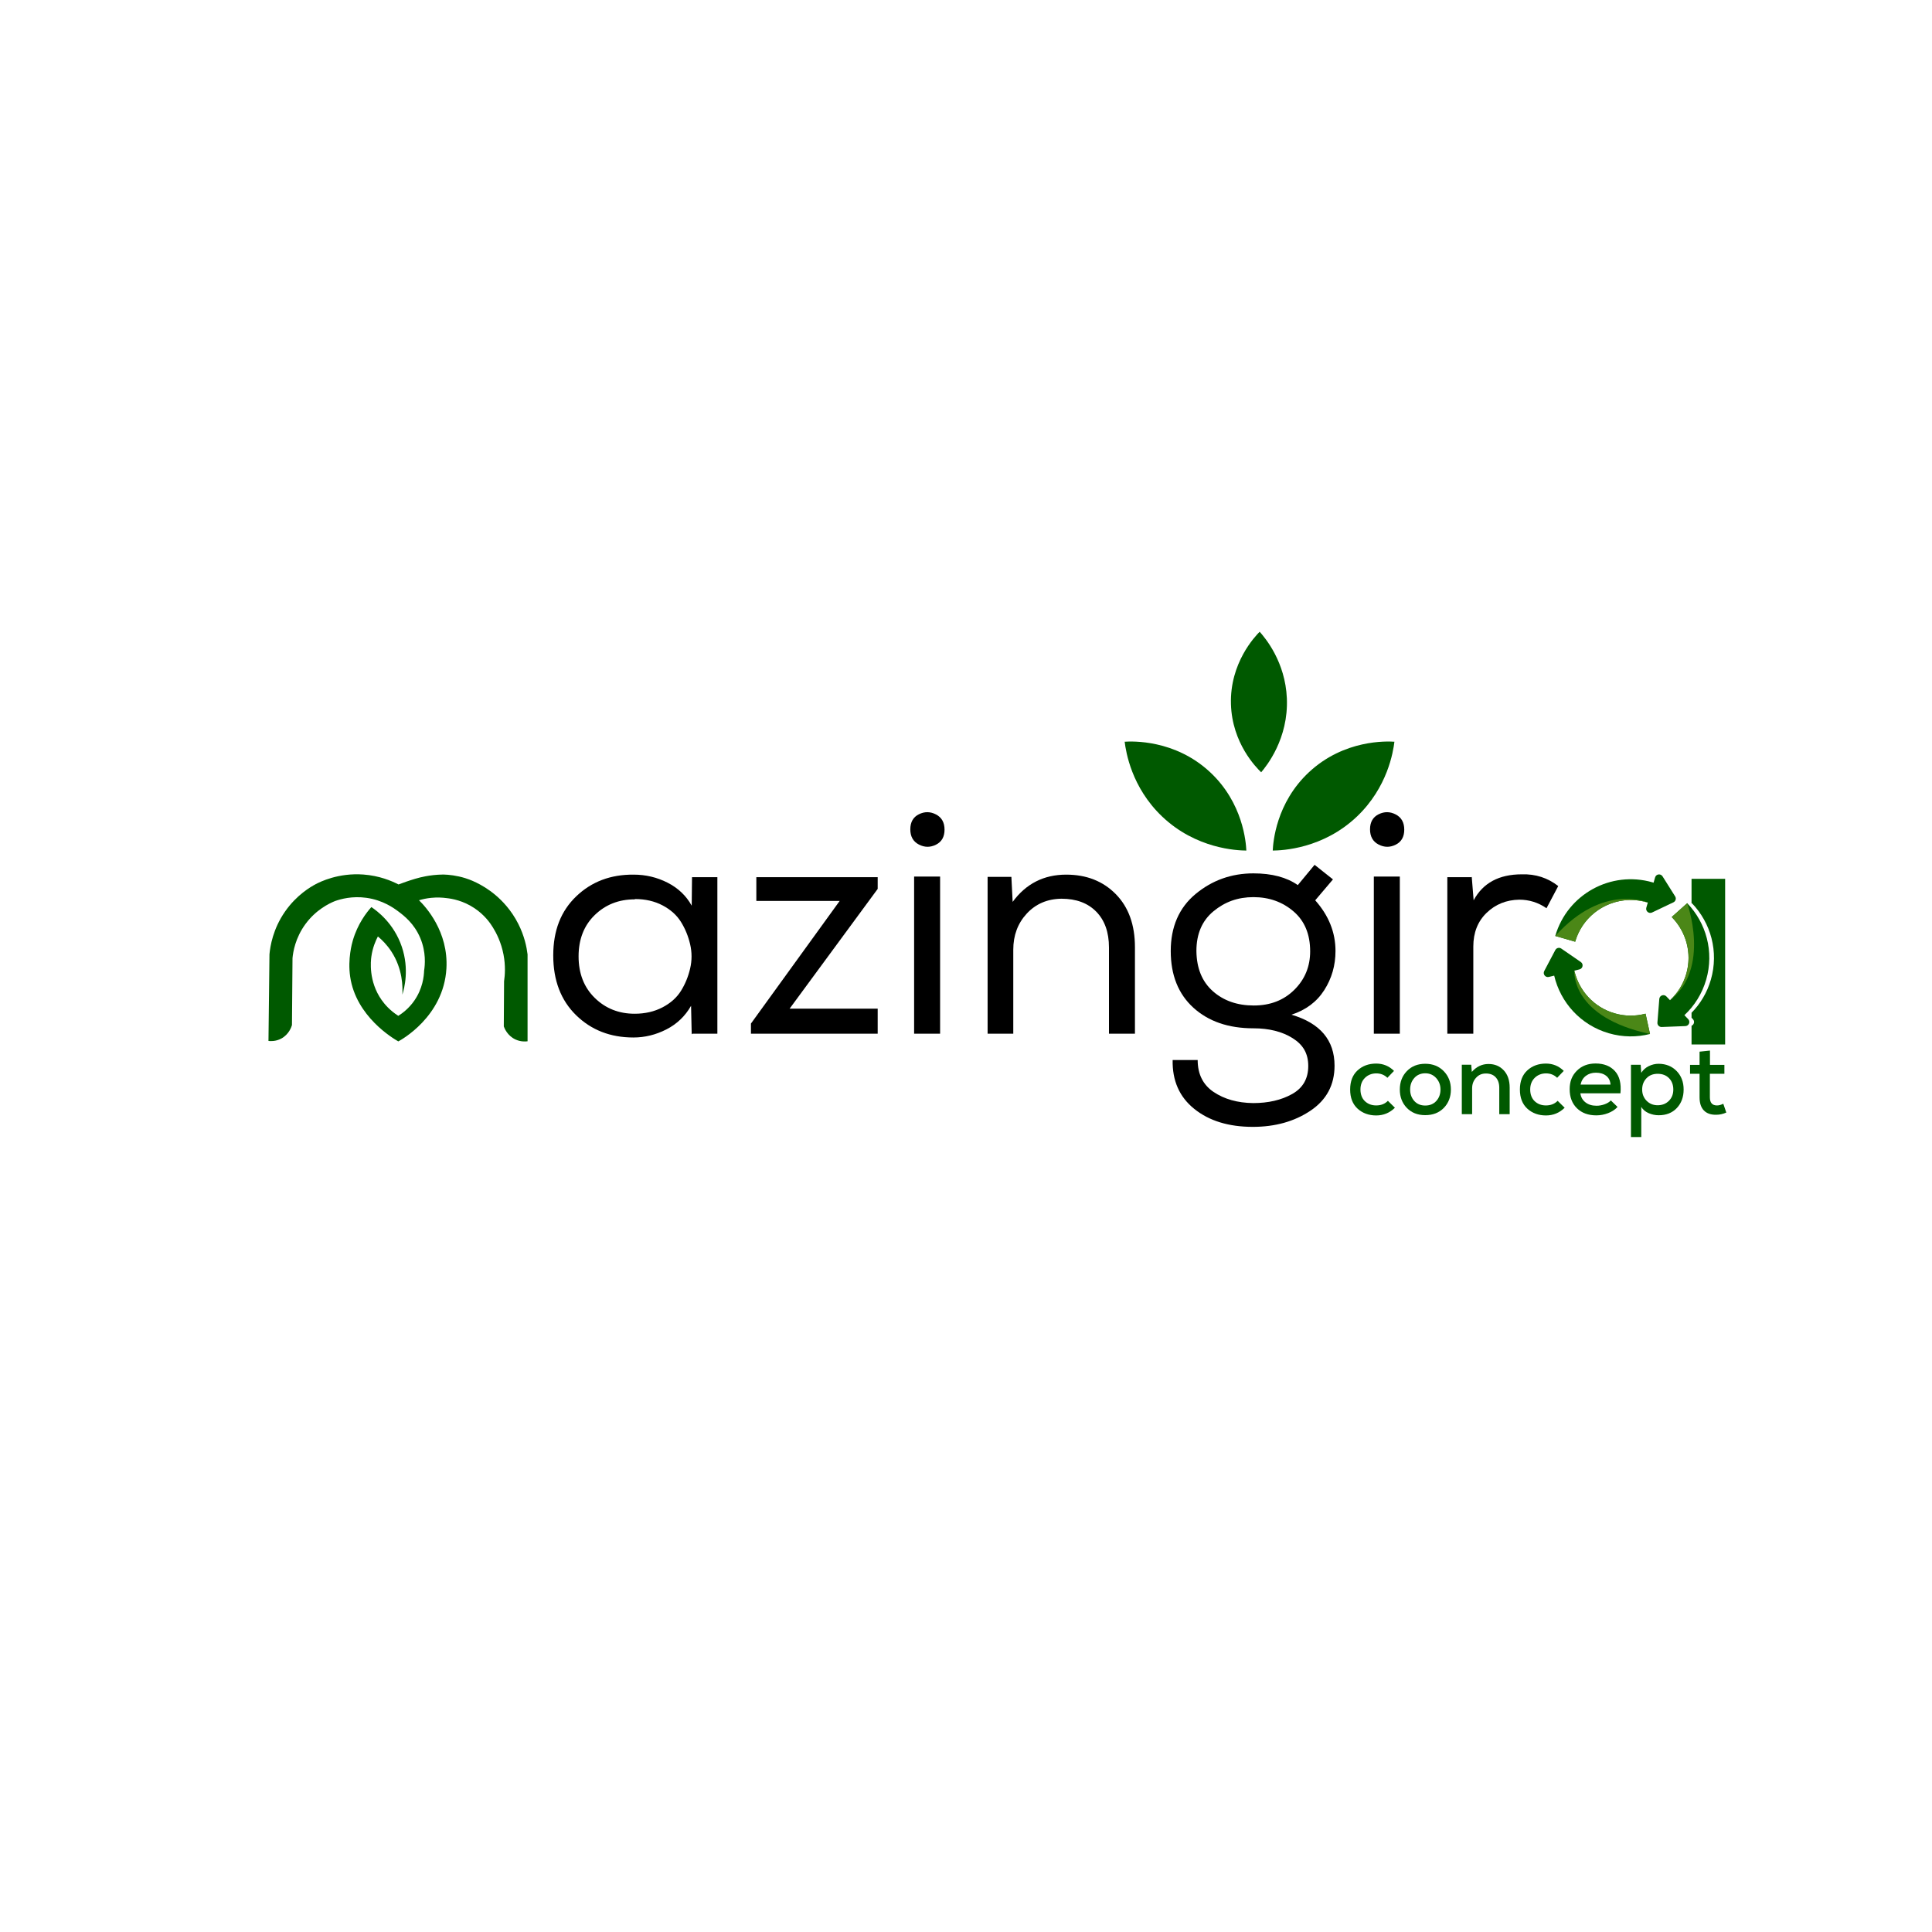
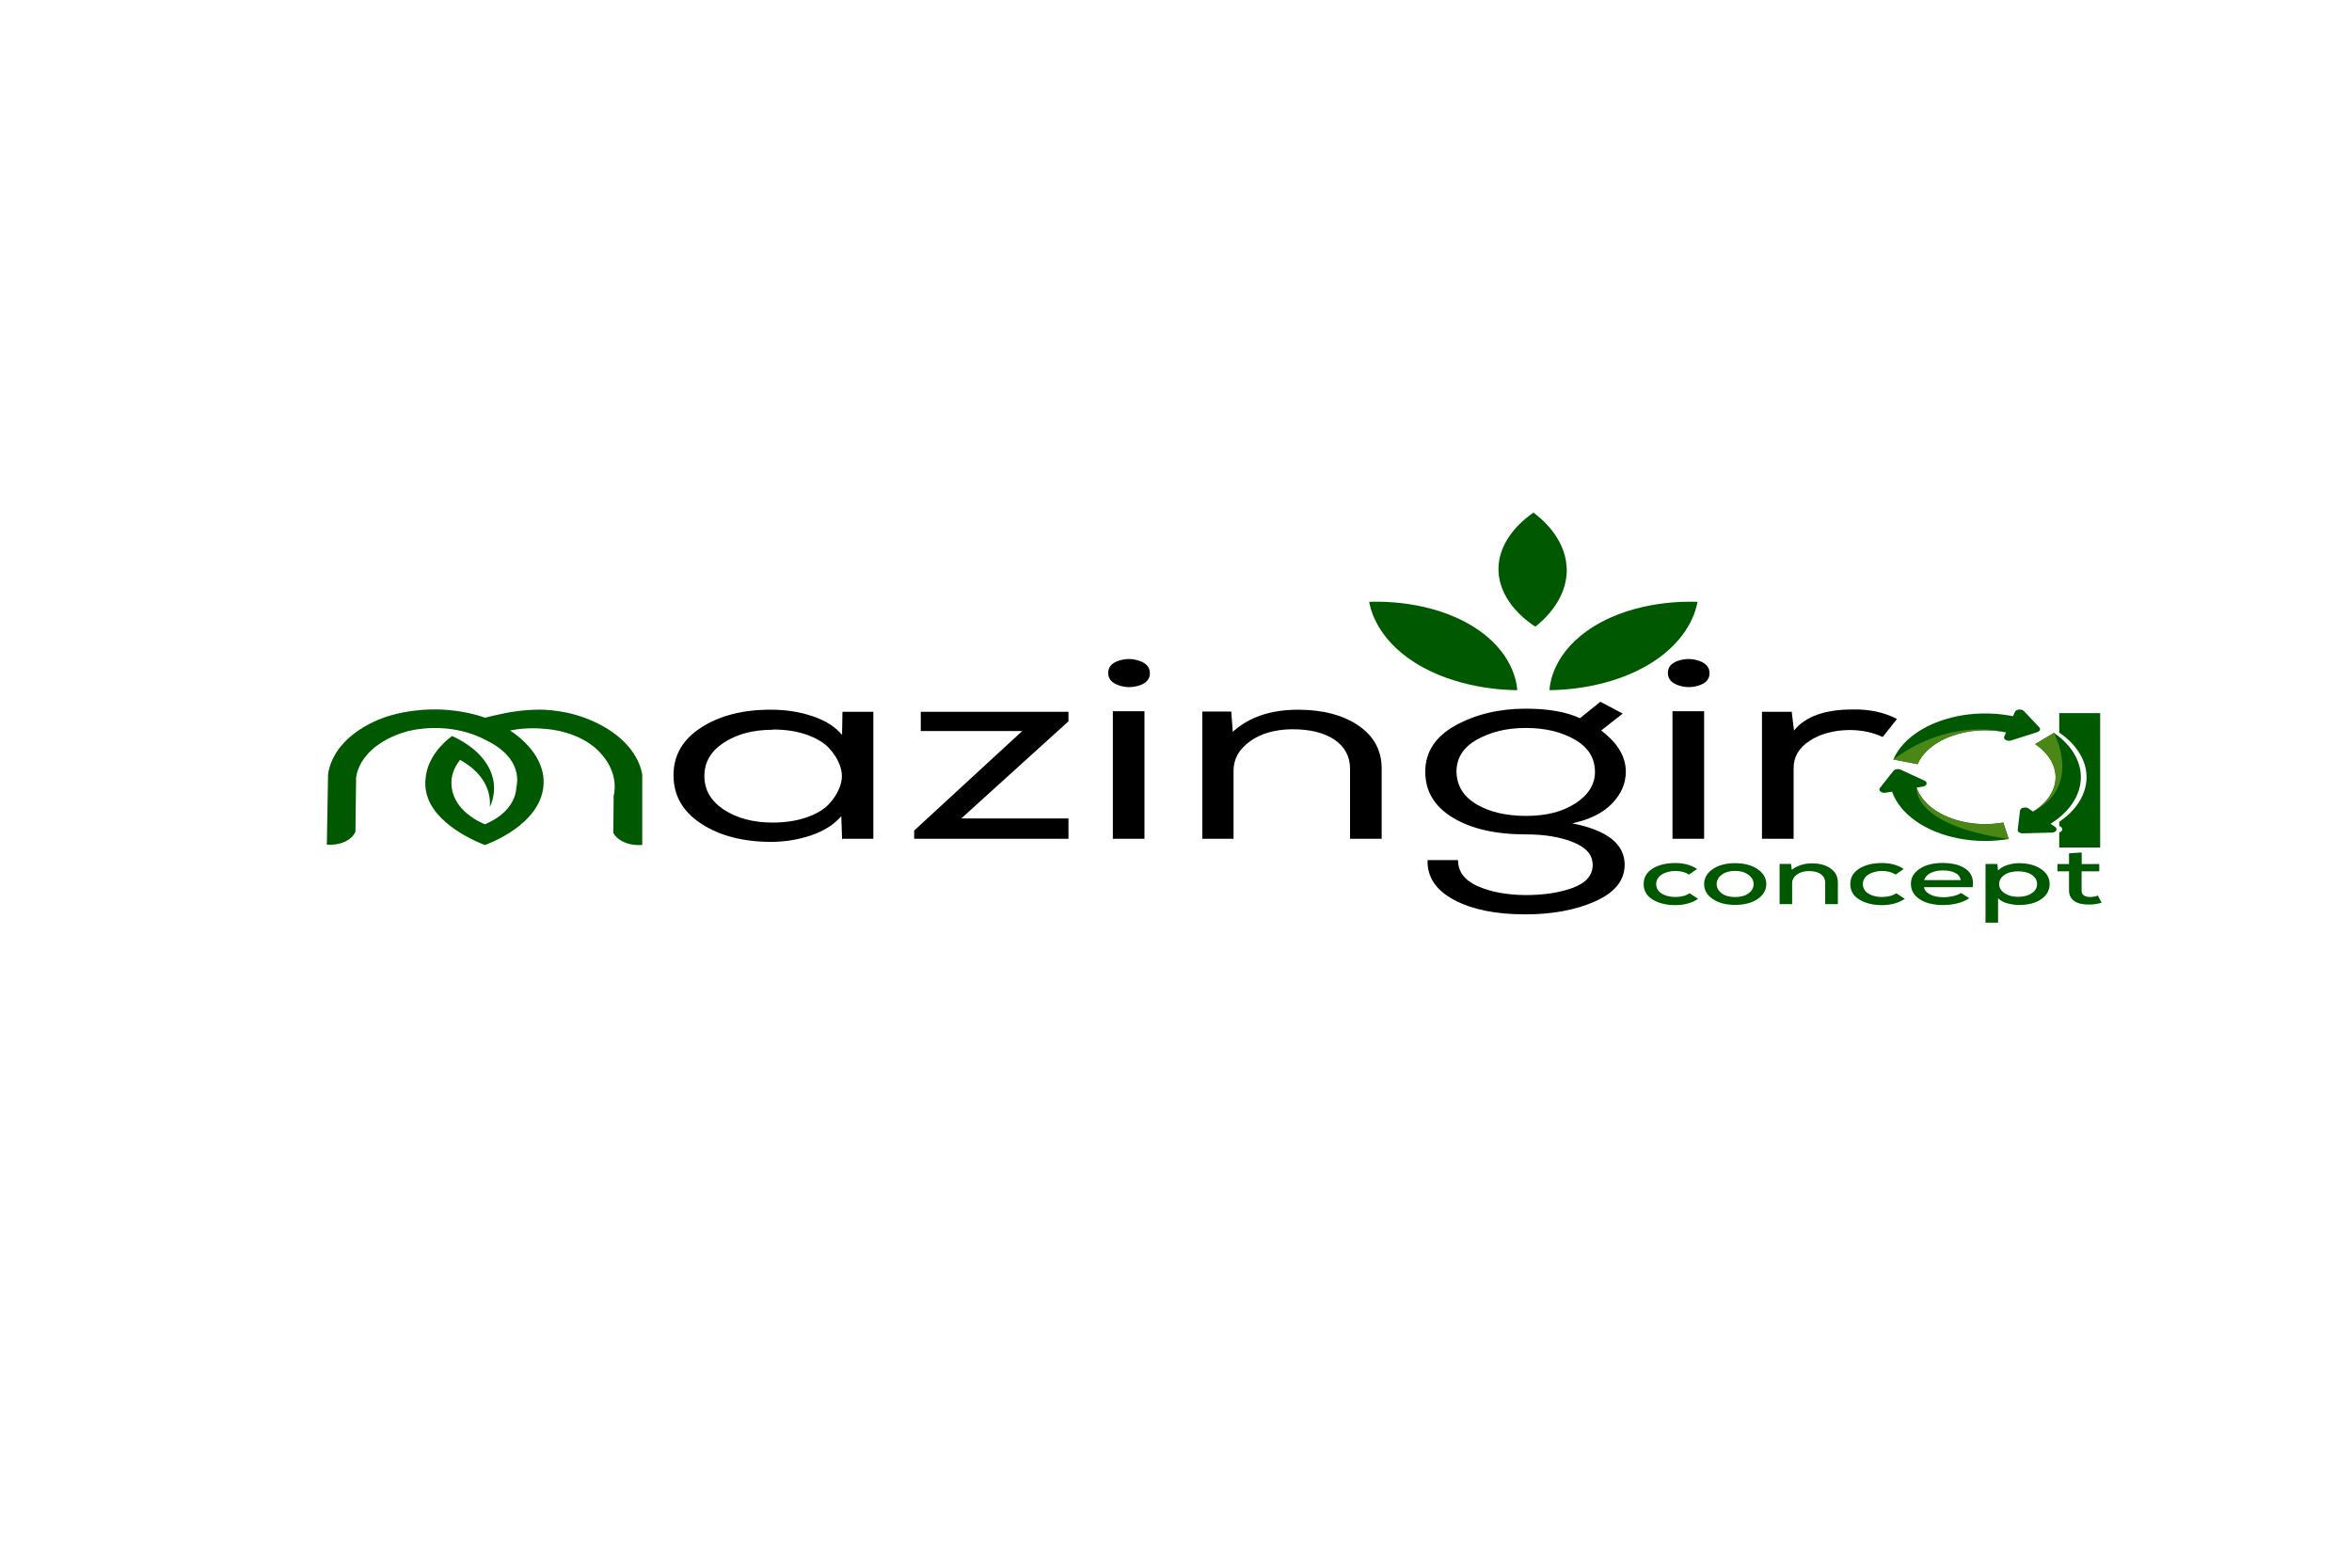
- <svg xmlns="http://www.w3.org/2000/svg" id="Layer_1" data-name="Layer 1" viewBox="0 0 2000 2000">
-   <defs>
-     <style>
-       .cls-1 {
-         fill: #005900;
-       }
- 
-       .cls-2 {
-         fill: #4b8717;
-       }
-     </style>
-   </defs>
-   <path class="cls-1" d="m546.13,987.86v90.08c-2.26.29-7.17.59-12.5-1.87-8.49-3.92-11.51-11.86-12.1-13.51.09-15.57.19-31.15.28-46.72.95-6.42,1.62-16.13-.56-27.58-2.43-12.78-7.39-22.36-10.98-28.15-2.94-4.84-8.85-13.12-19.14-19.98-11.7-7.81-23.06-9.8-28.85-10.41-4.23-.57-9.66-.91-15.91-.28-4.91.49-9.16,1.46-12.62,2.5,6.96,6.77,30.59,32.5,28.38,70.68-2.89,50.11-47.56,74.27-49.8,75.43-5.35-3.05-43.81-25.7-49.84-66.99-2.7-18.49,1.96-34.84,2.81-37.71,5.02-16.98,13.89-28.47,19.14-34.34,5.65,3.78,23.24,16.56,31.52,41.09,7.82,23.17,2.64,42.87.56,49.54.46-7.97.38-26.53-11.26-44.47-4.54-7-9.69-12.13-14.07-15.76-2.33,4.42-5.46,11.56-6.76,20.83-.61,4.37-3.09,25.54,10.69,45.03,2.96,4.19,8.33,10.64,17.19,16.32,4.36-2.73,10.96-7.65,16.59-15.76,8.74-12.59,9.95-25.37,10.13-30.96.95-6.01,2.17-19.18-3.94-33.78-6.31-15.07-16.9-23.19-22.78-27.59-4.74-3.54-15.93-11.69-32.95-14.07-14.83-2.08-26.71,1.26-32.65,3.38-5.88,2.39-19.5,8.85-30.4,23.64-10.69,14.52-12.92,29.14-13.51,35.46-.19,23.08-.37,46.16-.56,69.24-.45,1.56-2.95,9.72-11.26,14.07-5.59,2.93-10.89,2.62-13.06,2.37.34-29.91.69-59.82,1.03-89.74.79-8.42,3.6-26.2,16.1-44.18,12.06-17.35,26.8-25.76,31.85-28.43,4.34-2.29,23.33-11.85,49.32-9.93,16.52,1.22,29.12,6.57,36.31,10.28,1.87-.72,4.56-1.72,7.83-2.83,5.82-1.97,12.3-4.17,20.27-5.66,4.53-.85,10.81-1.72,18.48-1.79,5.61.17,13.55.96,22.61,3.77,2.9.9,16.82,5.38,31.17,17.47,6.77,5.7,16.31,15.35,23.63,29.8,6.38,12.58,8.68,24.06,9.59,31.51Z" />
-   <g>
-     <path class="cls-1" d="m1303.99,653.98c6.11,6.83,26.53,31.34,28.16,68.83,1.83,42-21.23,70.38-26.59,76.65-5.15-4.96-30.05-30.02-31.28-70.39-1.31-42.91,25.13-70.46,29.72-75.08Z" />
-     <path class="cls-1" d="m1443.5,767.83c-1.3,10.57-7.1,47.17-38.62,77.27-35.32,33.74-77.76,35.29-87.34,35.4.4-8.3,3.25-49.24,37.59-81.21,36.5-33.98,80.81-31.95,88.37-31.47Z" />
-     <path class="cls-1" d="m1164.25,767.83c1.3,10.57,7.1,47.17,38.62,77.27,35.32,33.74,77.76,35.29,87.34,35.4-.4-8.3-3.25-49.24-37.59-81.21-36.5-33.98-80.81-31.95-88.37-31.47Z" />
-   </g>
-   <g>
-     <path class="cls-1" d="m1444.01,1146.73c-5.39,5.32-11.85,7.98-19.39,7.98s-14.17-2.35-19.28-7.05c-5.11-4.7-7.67-11.3-7.67-19.8s2.56-15.1,7.67-19.8c5.11-4.7,11.54-7.05,19.28-7.05,7.19,0,13.34,2.52,18.45,7.57l-6.84,7.15c-3.11-3.04-6.95-4.56-11.51-4.56s-8.6,1.54-11.71,4.61c-3.11,3.08-4.67,7.1-4.67,12.08s1.56,9.23,4.67,12.13c3.11,2.9,6.98,4.35,11.61,4.35,4.98,0,9.02-1.59,12.13-4.77l7.26,7.15Z" />
-     <path class="cls-1" d="m1494.55,1108.84c4.94,5.08,7.41,11.42,7.41,19.02s-2.44,14.01-7.31,19.02c-4.87,5.01-11.28,7.52-19.23,7.52s-14.24-2.51-19.08-7.52c-4.84-5.01-7.26-11.35-7.26-19.02s2.44-14.03,7.31-19.07c4.87-5.05,11.21-7.57,19.02-7.57s14.18,2.54,19.13,7.62Zm-30.48,7.1c-2.87,3.25-4.3,7.22-4.3,11.92s1.42,8.64,4.25,11.82c2.83,3.18,6.63,4.77,11.4,4.77s8.59-1.59,11.46-4.77c2.87-3.18,4.3-7.12,4.3-11.82s-1.49-8.59-4.46-11.87-6.74-4.92-11.3-4.92-8.48,1.62-11.35,4.87Z" />
-     <path class="cls-1" d="m1552.03,1153.37v-27.37c0-4.49-1.21-8.07-3.63-10.73-2.42-2.66-5.8-3.99-10.16-3.99s-7.57,1.49-10.26,4.46c-2.7,2.97-4.04,6.6-4.04,10.89v26.75h-10.68v-51.21h9.74l.62,7.46c4.84-5.46,10.57-8.19,17.21-8.19s11.7,2.18,15.81,6.53c4.11,4.35,6.17,10.33,6.17,17.94v27.47h-10.78Z" />
-     <path class="cls-1" d="m1619.73,1146.73c-5.39,5.32-11.85,7.98-19.39,7.98s-14.17-2.35-19.28-7.05c-5.11-4.7-7.67-11.3-7.67-19.8s2.56-15.1,7.67-19.8c5.11-4.7,11.54-7.05,19.28-7.05,7.19,0,13.34,2.52,18.45,7.57l-6.84,7.15c-3.11-3.04-6.95-4.56-11.51-4.56s-8.6,1.54-11.71,4.61c-3.11,3.08-4.67,7.1-4.67,12.08s1.56,9.23,4.67,12.13c3.11,2.9,6.98,4.35,11.61,4.35,4.98,0,9.02-1.59,12.13-4.77l7.26,7.15Z" />
-     <path class="cls-1" d="m1636.01,1131.8c.48,3.87,2.23,6.98,5.23,9.33,3.01,2.35,6.82,3.53,11.46,3.53,2.76,0,5.55-.5,8.35-1.5,2.8-1,4.96-2.33,6.48-3.99l6.95,6.74c-2.56,2.76-5.82,4.91-9.8,6.43-3.97,1.52-8.03,2.28-12.18,2.28-8.36,0-15.05-2.45-20.06-7.36s-7.52-11.47-7.52-19.7,2.49-14.2,7.46-19.18c4.98-4.98,11.44-7.46,19.39-7.46,8.57,0,15.24,2.63,20.01,7.88,4.77,5.25,6.67,12.92,5.7,23.01h-41.47Zm31.2-9.02c-.28-3.94-1.78-6.98-4.51-9.12-2.73-2.14-6.27-3.21-10.63-3.21-4.01,0-7.45,1.07-10.32,3.21-2.87,2.14-4.72,5.18-5.55,9.12h31Z" />
-     <path class="cls-1" d="m1688.36,1177.11v-74.85h10.06l.62,8.29c1.87-2.97,4.44-5.27,7.72-6.89,3.28-1.62,6.72-2.44,10.32-2.44,7.6.07,13.8,2.59,18.61,7.57,4.8,4.98,7.2,11.33,7.2,19.07s-2.35,14.2-7.05,19.18c-4.7,4.98-10.96,7.46-18.76,7.46-3.53,0-6.96-.71-10.32-2.13-3.35-1.42-5.93-3.58-7.72-6.48v31.2h-10.68Zm39.29-37.53c3.04-3.04,4.56-6.95,4.56-11.71s-1.49-8.76-4.46-11.77c-2.97-3.01-6.88-4.51-11.72-4.51s-8.73,1.56-11.66,4.67c-2.94,3.11-4.41,6.98-4.41,11.61s1.52,8.5,4.56,11.61c3.04,3.11,6.88,4.67,11.51,4.67s8.57-1.52,11.61-4.56Z" />
-     <path class="cls-1" d="m1770.16,1087.54v14.82h14.93v9.23h-15.03v24.36c0,5.6,2.45,8.4,7.36,8.4,2,0,4.18-.59,6.53-1.76l3.11,9.12c-3.46,1.52-6.88,2.28-10.26,2.28-5.6.14-9.9-1.33-12.91-4.41-3.01-3.08-4.51-7.62-4.51-13.63v-24.36h-9.85v-9.23h9.85v-13.68l10.78-1.14Z" />
-   </g>
-   <g>
-     <path class="cls-1" d="m1732.35,934.07l-22.16,10.56c-3.32,1.58-6.93-1.5-5.91-5.03l1.52-5.24v-.02c-32-9.88-65.9,8.5-75.18,40.52,0,0,0,0,0,0l-20.59-5.96s-.02-.02-.02-.03c12.5-43.12,57.6-67.95,100.73-55.45.35.1.69.2,1.03.33l1.59-5.49c1.02-3.53,5.71-4.19,7.68-1.1l13.08,20.8c1.36,2.14.53,5-1.77,6.11Z" />
-     <path class="cls-2" d="m1705.78,934.34c-26.15-8.07-53.56,2.73-67.78,24.43-3.17,4.85-5.69,10.24-7.39,16.09h0s-20.58-5.95-20.58-5.95c-.02,0-.03-.02-.02-.04,49.91-55.37,95.77-34.53,95.77-34.53Z" />
-     <path class="cls-1" d="m1744.71,1062.2l-24.55.95c-2.55.09-4.61-2.03-4.41-4.57l1.95-24.48c.29-3.67,4.77-5.26,7.3-2.63l3.79,3.94c7.75-7.13,13.67-16.4,16.81-27.23,6.25-21.58-.25-43.9-15.04-58.88l16-14.31s.02,0,.03,0c19.57,20.27,28.05,50.16,19.64,79.17-4.23,14.61-12.19,27.09-22.55,36.76l3.93,4.09c2.55,2.67.77,7.05-2.91,7.19Z" />
-     <path class="cls-1" d="m1708.07,1070.35s0,.02-.02.03c-13.56,3.43-28.17,3.43-42.58-.75-29.26-8.48-50.11-31.96-56.58-59.66l-5.51,1.35c-3.57.88-6.5-2.88-4.79-6.13l11.47-21.73c1.19-2.25,4.07-2.95,6.17-1.51l20.24,13.93c3.01,2.08,2.17,6.74-1.41,7.63l-5.31,1.3c4.69,20.51,20.09,37.94,41.69,44.2,10.82,3.14,21.85,3.06,32.01.36,0,0,.01,0,.01,0l4.6,20.97Z" />
-     <path class="cls-2" d="m1708.07,1070.35c-81.5-17.41-78.42-64.14-78.31-65.5,4.7,20.5,20.09,37.91,41.69,44.16,4.61,1.34,9.26,2.09,13.88,2.3,6.19.29,12.3-.39,18.13-1.94.01,0,0,0,.02,0l4.6,20.97Z" />
-     <path class="cls-1" d="m1785.86,909.75v171.47h-34.78v-19.35c2.6-1.09,3.56-4.59,1.39-6.86l-1.39-1.44v-5.16c9.13-9.28,16.13-20.87,20-34.25,8.4-29.01-.08-58.89-19.64-79.17-.01-.01-.02-.01-.03,0h-.01l-.32.29v-25.53h34.78Z" />
-     <path class="cls-1" d="m1774.82,1057.07c2.17,2.27,1.21,5.77-1.39,6.86v-8.3l1.39,1.44Z" />
-     <path class="cls-2" d="m1728.78,1035.4c7.75-7.13,13.67-16.39,16.81-27.22,4.41-15.2,2.48-30.78-4.22-43.9-2.8-5.5-6.45-10.56-10.81-14.98l16-14.31s24.66,67.61-17.77,100.41Z" />
-   </g>
-   <g>
-     <path d="m716.05,1070.73l-.66-29.52c-6.12,10.71-14.65,18.86-25.58,24.44-10.93,5.58-22.3,8.36-34.11,8.36-23.83,0-43.62-7.71-59.37-23.12-15.74-15.42-23.61-36.02-23.61-61.83s7.93-45.97,23.78-61.17c15.85-15.2,35.7-22.69,59.53-22.47,12.46,0,24.16,2.79,35.09,8.36s19.24,13.5,24.93,23.78l.33-29.52h26.24v162.03h-25.91l-.66.66Zm-59.04-139.72c-16.4,0-30.17,5.41-41.33,16.24-11.15,10.82-16.73,25.09-16.73,42.8s5.58,32.03,16.73,42.97c11.15,10.93,24.93,16.4,41.33,16.4,10.71,0,20.28-2.19,28.7-6.56,8.42-4.37,14.81-10.06,19.19-17.06,4.37-7,7.54-14.71,9.51-23.12,1.97-8.42,1.97-16.84,0-25.25-1.97-8.42-5.14-16.13-9.51-23.12-4.37-7-10.71-12.68-19.02-17.06-8.31-4.37-17.82-6.56-28.54-6.56l-.33.33Z" />
-     <path d="m908.58,908.05v12.14l-91.18,123.98h91.18v25.91h-131.2v-10.5l91.84-126.93h-86.26v-24.6h125.62Z" />
-     <path d="m951.21,842.94c5.9-2.95,11.81-2.9,17.71.16,5.9,3.06,8.86,8.31,8.86,15.74s-2.95,12.63-8.86,15.58c-5.9,2.95-11.81,2.9-17.71-.16s-8.86-8.31-8.86-15.74,2.95-12.63,8.86-15.58Zm-4.92,227.13h26.9v-162.68h-26.9v162.68Z" />
-     <path d="m1022.38,907.72h24.6l1.31,25.91c13.78-18.8,32.25-28.21,55.43-28.21,20.99,0,38.1,6.72,51.33,20.17,13.23,13.45,19.84,31.76,19.84,54.94v89.54h-26.89v-89.21c0-15.74-4.37-28.1-13.12-37.06s-20.77-13.45-36.08-13.45c-14.65.22-26.62,5.36-35.92,15.42-9.29,10.06-13.94,22.52-13.94,37.39v86.92h-26.57v-162.35Z" />
-     <path d="m1256.4,1130.43c11.04,7.43,24.65,11.26,40.83,11.48,15.74,0,29.19-3.12,40.34-9.35,11.15-6.23,16.73-15.91,16.73-29.03s-5.41-22.08-16.24-28.86c-10.82-6.78-24.33-10.17-40.51-10.17-25.8,0-46.52-7.11-62.15-21.32-15.63-14.21-23.45-33.78-23.45-58.71s8.58-44.83,25.75-59.04c17.16-14.21,37.12-21.32,59.86-21.32,19.02,0,34.33,4.04,45.92,12.14l17.38-20.99,19.02,15.09-18.37,21.65c13.99,15.74,20.99,33.24,20.99,52.48,0,14.87-3.88,28.37-11.64,40.51-7.76,12.14-19.08,20.61-33.95,25.42,29.74,8.75,44.61,26.35,44.61,52.81,0,19.9-8.31,35.42-24.93,46.57s-36.52,16.73-59.69,16.73c-24.93,0-45.1-6.18-60.51-18.53-15.42-12.35-22.9-29.25-22.47-50.67h25.91c0,14.65,5.52,25.69,16.56,33.13Zm-.82-104.3c11.15,9.84,25.25,14.76,42.31,14.76s31.05-5.41,41.98-16.24c10.93-10.82,16.4-24.11,16.4-39.85,0-17.71-5.74-31.49-17.22-41.33s-25.31-14.76-41.49-14.76-29.52,4.87-41.33,14.59c-11.81,9.73-17.71,23.45-17.71,41.16.22,17.93,5.9,31.81,17.06,41.65Z" />
-     <path d="m1427.11,842.94c5.9-2.95,11.81-2.9,17.71.16,5.9,3.06,8.86,8.31,8.86,15.74s-2.95,12.63-8.86,15.58c-5.9,2.95-11.81,2.9-17.71-.16-5.9-3.06-8.86-8.31-8.86-15.74s2.95-12.63,8.86-15.58Zm-4.92,227.13h26.9v-162.68h-26.9v162.68Z" />
-     <path d="m1523.54,907.72l1.97,24.27c9.62-17.93,26.24-26.89,49.85-26.89,14.21-.44,26.79,3.61,37.72,12.14l-12.14,22.96c-8.53-5.9-17.93-8.86-28.21-8.86-13.34.22-24.6,4.76-33.78,13.61-9.18,8.86-13.78,20.5-13.78,34.93v90.2h-26.9v-162.03h24.93l.33-.33Z" />
+ <svg xmlns="http://www.w3.org/2000/svg" width="300px" height="200px" viewBox="0 0 300 200" version="1.1">
+   <g id="surface1">
+     <path style=" stroke:none;fill-rule:nonzero;fill:rgb(0%,34.902%,0%);fill-opacity:1;" d="M 81.918 98.785 L 81.918 107.793 C 81.582 107.824 80.844 107.852 80.043 107.605 C 78.77 107.215 78.316 106.422 78.23 106.258 C 78.242 104.699 78.258 103.141 78.273 101.586 C 78.414 100.941 78.516 99.973 78.188 98.824 C 77.824 97.547 77.078 96.59 76.539 96.012 C 76.098 95.527 75.215 94.699 73.668 94.012 C 71.914 93.23 70.211 93.031 69.344 92.973 C 68.707 92.914 67.895 92.883 66.957 92.945 C 66.219 92.992 65.582 93.09 65.062 93.195 C 66.105 93.871 69.652 96.445 69.32 100.262 C 68.887 105.273 62.184 107.688 61.848 107.805 C 61.047 107.5 55.277 105.234 54.375 101.105 C 53.969 99.258 54.668 97.621 54.797 97.336 C 55.547 95.637 56.879 94.488 57.664 93.902 C 58.512 94.277 61.152 95.559 62.395 98.012 C 63.566 100.328 62.789 102.297 62.477 102.965 C 62.547 102.168 62.535 100.312 60.789 98.516 C 60.109 97.816 59.336 97.305 58.68 96.941 C 58.328 97.383 57.859 98.098 57.664 99.023 C 57.574 99.461 57.199 101.578 59.27 103.527 C 59.711 103.945 60.516 104.59 61.848 105.16 C 62.5 104.887 63.492 104.395 64.336 103.582 C 65.645 102.324 65.828 101.047 65.855 100.488 C 65.996 99.887 66.18 98.57 65.262 97.109 C 64.316 95.602 62.727 94.789 61.848 94.352 C 61.137 93.996 59.457 93.18 56.902 92.941 C 54.68 92.734 52.898 93.07 52.008 93.281 C 51.125 93.52 49.082 94.164 47.445 95.645 C 45.844 97.098 45.508 98.559 45.422 99.191 C 45.391 101.5 45.363 103.809 45.336 106.113 C 45.27 106.27 44.895 107.086 43.648 107.523 C 42.809 107.816 42.012 107.785 41.688 107.758 C 41.738 104.77 41.793 101.777 41.844 98.785 C 41.961 97.941 42.383 96.164 44.258 94.367 C 46.066 92.633 48.277 91.789 49.035 91.523 C 49.688 91.297 52.535 90.34 56.434 90.531 C 58.91 90.652 60.801 91.188 61.879 91.559 C 62.16 91.488 62.562 91.387 63.055 91.277 C 63.926 91.078 64.898 90.859 66.094 90.711 C 66.773 90.625 67.715 90.539 68.867 90.531 C 69.707 90.547 70.898 90.629 72.258 90.906 C 72.691 90.996 74.781 91.445 76.934 92.656 C 77.949 93.227 79.379 94.191 80.477 95.637 C 81.434 96.895 81.781 98.039 81.918 98.785 Z M 81.918 98.785 " />
+     <path style=" stroke:none;fill-rule:nonzero;fill:rgb(0%,34.902%,0%);fill-opacity:1;" d="M 195.598 65.398 C 196.516 66.082 199.578 68.531 199.824 72.281 C 200.098 76.48 196.637 79.32 195.836 79.945 C 195.062 79.449 191.328 76.945 191.141 72.906 C 190.945 68.617 194.91 65.859 195.602 65.398 Z M 195.598 65.398 " />
+     <path style=" stroke:none;fill-rule:nonzero;fill:rgb(0%,34.902%,0%);fill-opacity:1;" d="M 216.523 76.781 C 216.328 77.84 215.461 81.5 210.73 84.512 C 205.434 87.883 199.066 88.039 197.633 88.051 C 197.691 87.219 198.117 83.125 203.27 79.93 C 208.746 76.531 215.391 76.734 216.523 76.781 Z M 216.523 76.781 " />
+     <path style=" stroke:none;fill-rule:nonzero;fill:rgb(0%,34.902%,0%);fill-opacity:1;" d="M 174.637 76.781 C 174.832 77.84 175.703 81.5 180.43 84.512 C 185.727 87.883 192.094 88.039 193.531 88.051 C 193.473 87.219 193.043 83.125 187.895 79.93 C 182.418 76.531 175.773 76.734 174.637 76.781 Z M 174.637 76.781 " />
+     <path style=" stroke:none;fill-rule:nonzero;fill:rgb(0%,34.902%,0%);fill-opacity:1;" d="M 216.602 114.672 C 215.793 115.203 214.824 115.473 213.691 115.473 C 212.562 115.473 211.566 115.234 210.801 114.766 C 210.035 114.297 209.652 113.637 209.652 112.785 C 209.652 111.938 210.035 111.277 210.801 110.805 C 211.566 110.336 212.531 110.102 213.691 110.102 C 214.773 110.102 215.695 110.352 216.461 110.859 L 215.434 111.574 C 214.969 111.27 214.391 111.117 213.707 111.117 C 213.023 111.117 212.418 111.27 211.953 111.578 C 211.484 111.887 211.25 112.289 211.25 112.785 C 211.25 113.285 211.484 113.711 211.953 114 C 212.418 114.289 213 114.434 213.691 114.434 C 214.441 114.434 215.047 114.273 215.512 113.957 Z M 216.602 114.672 " />
+     <path style=" stroke:none;fill-rule:nonzero;fill:rgb(0%,34.902%,0%);fill-opacity:1;" d="M 224.184 110.883 C 224.922 111.391 225.293 112.027 225.293 112.785 C 225.293 113.547 224.93 114.188 224.199 114.688 C 223.469 115.188 222.504 115.441 221.312 115.441 C 220.121 115.441 219.176 115.188 218.449 114.688 C 217.727 114.188 217.363 113.555 217.363 112.785 C 217.363 112.02 217.727 111.383 218.457 110.879 C 219.188 110.375 220.141 110.121 221.312 110.121 C 222.484 110.121 223.438 110.375 224.18 110.883 Z M 219.609 111.594 C 219.18 111.918 218.965 112.316 218.965 112.785 C 218.965 113.258 219.18 113.648 219.602 113.969 C 220.027 114.285 220.598 114.445 221.312 114.445 C 222.027 114.445 222.602 114.285 223.031 113.969 C 223.461 113.648 223.676 113.258 223.676 112.785 C 223.676 112.316 223.453 111.926 223.008 111.598 C 222.562 111.27 221.996 111.105 221.312 111.105 C 220.629 111.105 220.039 111.27 219.609 111.594 Z M 219.609 111.594 " />
+     <path style=" stroke:none;fill-rule:nonzero;fill:rgb(0%,34.902%,0%);fill-opacity:1;" d="M 232.805 115.336 L 232.805 112.602 C 232.805 112.152 232.621 111.793 232.262 111.527 C 231.898 111.262 231.391 111.129 230.734 111.129 C 230.082 111.129 229.602 111.277 229.195 111.574 C 228.793 111.871 228.59 112.234 228.59 112.664 L 228.59 115.34 L 226.988 115.34 L 226.988 110.219 L 228.449 110.219 L 228.543 110.965 C 229.27 110.418 230.129 110.145 231.125 110.145 C 232.121 110.145 232.879 110.363 233.496 110.797 C 234.113 111.23 234.422 111.828 234.422 112.59 L 234.422 115.34 L 232.805 115.34 Z M 232.805 115.336 " />
+     <path style=" stroke:none;fill-rule:nonzero;fill:rgb(0%,34.902%,0%);fill-opacity:1;" d="M 242.961 114.672 C 242.152 115.203 241.184 115.473 240.051 115.473 C 238.922 115.473 237.926 115.234 237.16 114.766 C 236.391 114.297 236.008 113.637 236.008 112.785 C 236.008 111.938 236.391 111.277 237.16 110.805 C 237.926 110.336 238.891 110.102 240.051 110.102 C 241.129 110.102 242.051 110.352 242.82 110.859 L 241.793 111.574 C 241.324 111.27 240.75 111.117 240.066 111.117 C 239.383 111.117 238.777 111.27 238.309 111.578 C 237.844 111.887 237.609 112.289 237.609 112.785 C 237.609 113.285 237.844 113.711 238.309 114 C 238.777 114.289 239.355 114.434 240.051 114.434 C 240.797 114.434 241.402 114.273 241.871 113.957 Z M 242.961 114.672 " />
+     <path style=" stroke:none;fill-rule:nonzero;fill:rgb(0%,34.902%,0%);fill-opacity:1;" d="M 245.402 113.18 C 245.473 113.566 245.734 113.879 246.188 114.113 C 246.637 114.348 247.211 114.465 247.906 114.465 C 248.32 114.465 248.738 114.414 249.156 114.316 C 249.578 114.215 249.902 114.082 250.129 113.918 L 251.172 114.59 C 250.789 114.867 250.301 115.082 249.703 115.234 C 249.105 115.387 248.496 115.461 247.875 115.461 C 246.621 115.461 245.617 115.219 244.867 114.727 C 244.113 114.234 243.738 113.578 243.738 112.758 C 243.738 111.934 244.113 111.336 244.855 110.84 C 245.605 110.34 246.574 110.094 247.766 110.094 C 249.051 110.094 250.051 110.355 250.766 110.879 C 251.484 111.406 251.766 112.172 251.621 113.18 Z M 250.082 112.277 C 250.039 111.883 249.816 111.578 249.406 111.367 C 248.996 111.152 248.465 111.047 247.809 111.047 C 247.211 111.047 246.691 111.152 246.262 111.367 C 245.832 111.578 245.555 111.883 245.43 112.277 Z M 250.082 112.277 " />
+     <path style=" stroke:none;fill-rule:nonzero;fill:rgb(0%,34.902%,0%);fill-opacity:1;" d="M 253.254 117.711 L 253.254 110.227 L 254.762 110.227 L 254.855 111.055 C 255.137 110.758 255.523 110.527 256.016 110.367 C 256.508 110.203 257.023 110.121 257.562 110.121 C 258.703 110.129 259.633 110.383 260.352 110.879 C 261.074 111.379 261.434 112.012 261.434 112.785 C 261.434 113.559 261.082 114.207 260.375 114.703 C 259.672 115.203 258.73 115.449 257.562 115.449 C 257.031 115.449 256.52 115.379 256.016 115.238 C 255.512 115.094 255.125 114.879 254.855 114.59 L 254.855 117.711 Z M 259.148 113.957 C 259.602 113.652 259.832 113.262 259.832 112.785 C 259.832 112.312 259.609 111.91 259.164 111.609 C 258.719 111.309 258.129 111.16 257.406 111.16 C 256.68 111.16 256.094 111.316 255.656 111.625 C 255.215 111.938 254.992 112.324 254.992 112.785 C 254.992 113.25 255.223 113.637 255.68 113.949 C 256.133 114.258 256.711 114.414 257.406 114.414 C 258.098 114.414 258.691 114.262 259.145 113.961 Z M 259.148 113.957 " />
+     <path style=" stroke:none;fill-rule:nonzero;fill:rgb(0%,34.902%,0%);fill-opacity:1;" d="M 265.523 108.754 L 265.523 110.234 L 267.762 110.234 L 267.762 111.16 L 265.508 111.16 L 265.508 113.594 C 265.508 114.156 265.875 114.434 266.613 114.434 C 266.914 114.434 267.238 114.375 267.594 114.258 L 268.059 115.172 C 267.539 115.324 267.027 115.398 266.52 115.398 C 265.68 115.414 265.035 115.266 264.582 114.957 C 264.133 114.648 263.906 114.195 263.906 113.594 L 263.906 111.16 L 262.43 111.16 L 262.43 110.234 L 263.906 110.234 L 263.906 108.867 Z M 265.523 108.754 " />
+     <path style=" stroke:none;fill-rule:nonzero;fill:rgb(0%,34.902%,0%);fill-opacity:1;" d="M 259.852 93.406 L 256.527 94.465 C 256.031 94.621 255.488 94.312 255.641 93.961 L 255.871 93.438 L 255.871 93.434 C 251.07 92.445 245.984 94.285 244.594 97.484 L 241.504 96.891 C 241.504 96.891 241.5 96.887 241.5 96.887 C 243.375 92.574 250.141 90.094 256.609 91.344 C 256.664 91.352 256.715 91.363 256.766 91.375 L 257.004 90.824 C 257.156 90.473 257.859 90.406 258.156 90.715 L 260.117 92.797 C 260.32 93.012 260.199 93.297 259.852 93.406 Z M 259.852 93.406 " />
+     <path style=" stroke:none;fill-rule:nonzero;fill:rgb(29.412%,52.941%,9.02%);fill-opacity:1;" d="M 255.867 93.434 C 251.945 92.629 247.832 93.707 245.699 95.879 C 245.223 96.363 244.848 96.902 244.59 97.484 C 244.59 97.484 241.504 96.891 241.504 96.891 C 241.5 96.891 241.5 96.891 241.5 96.887 C 248.988 91.352 255.867 93.434 255.867 93.434 Z M 255.867 93.434 " />
+     <path style=" stroke:none;fill-rule:nonzero;fill:rgb(0%,34.902%,0%);fill-opacity:1;" d="M 261.707 106.219 L 258.023 106.316 C 257.641 106.324 257.332 106.113 257.363 105.859 L 257.656 103.41 C 257.699 103.043 258.371 102.883 258.75 103.148 L 259.32 103.539 C 260.48 102.828 261.367 101.902 261.84 100.816 C 262.777 98.66 261.801 96.43 259.586 94.93 L 261.984 93.5 C 261.984 93.5 261.988 93.5 261.988 93.5 C 264.926 95.527 266.195 98.516 264.934 101.414 C 264.301 102.879 263.105 104.125 261.551 105.094 L 262.141 105.5 C 262.523 105.77 262.258 106.207 261.703 106.219 Z M 261.707 106.219 " />
+     <path style=" stroke:none;fill-rule:nonzero;fill:rgb(0%,34.902%,0%);fill-opacity:1;" d="M 256.211 107.035 C 256.211 107.035 256.211 107.035 256.207 107.039 C 254.172 107.383 251.98 107.383 249.82 106.965 C 245.43 106.113 242.305 103.766 241.332 100.996 L 240.508 101.133 C 239.973 101.219 239.531 100.844 239.789 100.52 L 241.508 98.348 C 241.688 98.121 242.121 98.051 242.434 98.195 L 245.469 99.59 C 245.922 99.797 245.797 100.262 245.258 100.352 L 244.461 100.48 C 245.164 102.531 247.477 104.273 250.715 104.902 C 252.34 105.215 253.992 105.207 255.516 104.938 C 255.516 104.938 255.52 104.938 255.52 104.938 Z M 256.211 107.035 " />
+     <path style=" stroke:none;fill-rule:nonzero;fill:rgb(29.412%,52.941%,9.02%);fill-opacity:1;" d="M 256.211 107.035 C 243.984 105.293 244.449 100.621 244.465 100.484 C 245.168 102.535 247.477 104.277 250.719 104.902 C 251.41 105.035 252.105 105.109 252.801 105.133 C 253.727 105.16 254.645 105.094 255.52 104.938 C 255.52 104.938 255.52 104.938 255.523 104.938 Z M 256.211 107.035 " />
+     <path style=" stroke:none;fill-rule:nonzero;fill:rgb(0%,34.902%,0%);fill-opacity:1;" d="M 267.879 90.977 L 267.879 108.121 L 262.66 108.121 L 262.66 106.188 C 263.051 106.078 263.195 105.727 262.871 105.5 L 262.66 105.355 L 262.66 104.84 C 264.031 103.914 265.082 102.754 265.66 101.414 C 266.922 98.516 265.648 95.527 262.715 93.5 C 262.715 93.496 262.715 93.496 262.711 93.5 L 262.66 93.527 L 262.66 90.977 Z M 267.879 90.977 " />
+     <path style=" stroke:none;fill-rule:nonzero;fill:rgb(0%,34.902%,0%);fill-opacity:1;" d="M 266.223 105.707 C 266.547 105.934 266.406 106.285 266.016 106.395 L 266.016 105.562 Z M 266.223 105.707 " />
+     <path style=" stroke:none;fill-rule:nonzero;fill:rgb(29.412%,52.941%,9.02%);fill-opacity:1;" d="M 259.316 103.539 C 260.48 102.828 261.367 101.902 261.84 100.816 C 262.5 99.297 262.211 97.738 261.207 96.43 C 260.785 95.879 260.238 95.371 259.586 94.93 L 261.984 93.5 C 261.984 93.5 265.684 100.262 259.32 103.539 Z M 259.316 103.539 " />
+     <path style=" stroke:none;fill-rule:nonzero;fill:rgb(0%,0%,0%);fill-opacity:1;" d="M 107.406 107.074 L 107.309 104.121 C 106.391 105.191 105.109 106.008 103.473 106.566 C 101.832 107.121 100.125 107.402 98.355 107.402 C 94.781 107.402 91.812 106.629 89.449 105.09 C 87.09 103.547 85.906 101.488 85.906 98.906 C 85.906 96.324 87.098 94.309 89.477 92.789 C 91.852 91.27 94.828 90.52 98.406 90.543 C 100.273 90.543 102.027 90.82 103.668 91.379 C 105.309 91.934 106.555 92.727 107.406 93.758 L 107.457 90.805 L 111.395 90.805 L 111.395 107.008 L 107.508 107.008 Z M 98.551 93.102 C 96.09 93.102 94.027 93.641 92.352 94.727 C 90.68 95.809 89.844 97.234 89.844 99.004 C 89.844 100.777 90.68 102.207 92.352 103.301 C 94.023 104.395 96.09 104.941 98.551 104.941 C 100.156 104.941 101.594 104.723 102.855 104.285 C 104.121 103.848 105.078 103.281 105.734 102.578 C 106.391 101.879 106.867 101.109 107.16 100.27 C 107.457 99.426 107.457 98.586 107.16 97.742 C 106.867 96.902 106.391 96.129 105.734 95.43 C 105.078 94.73 104.129 94.164 102.883 93.727 C 101.637 93.289 100.211 93.07 98.602 93.07 Z M 98.551 93.102 " />
+     <path style=" stroke:none;fill-rule:nonzero;fill:rgb(0%,0%,0%);fill-opacity:1;" d="M 136.285 90.805 L 136.285 92.02 L 122.609 104.418 L 136.285 104.418 L 136.285 107.008 L 116.605 107.008 L 116.605 105.957 L 130.383 93.266 L 117.445 93.266 L 117.445 90.805 Z M 136.285 90.805 " />
+     <path style=" stroke:none;fill-rule:nonzero;fill:rgb(0%,0%,0%);fill-opacity:1;" d="M 142.68 84.293 C 143.566 84 144.453 84.004 145.34 84.309 C 146.223 84.617 146.668 85.141 146.668 85.883 C 146.668 86.629 146.223 87.148 145.34 87.441 C 144.453 87.738 143.566 87.73 142.68 87.426 C 141.797 87.121 141.352 86.594 141.352 85.852 C 141.352 85.109 141.797 84.59 142.68 84.293 Z M 141.945 107.008 L 145.977 107.008 L 145.977 90.738 L 141.945 90.738 Z M 141.945 107.008 " />
+     <path style=" stroke:none;fill-rule:nonzero;fill:rgb(0%,0%,0%);fill-opacity:1;" d="M 153.355 90.773 L 157.047 90.773 L 157.242 93.363 C 159.309 91.484 162.082 90.543 165.559 90.543 C 168.707 90.543 171.273 91.215 173.258 92.559 C 175.242 93.902 176.234 95.734 176.234 98.055 L 176.234 107.008 L 172.199 107.008 L 172.199 98.086 C 172.199 96.512 171.543 95.277 170.23 94.379 C 168.918 93.484 167.117 93.035 164.82 93.035 C 162.621 93.059 160.828 93.57 159.434 94.578 C 158.039 95.582 157.34 96.828 157.34 98.316 L 157.34 107.008 L 153.355 107.008 Z M 153.355 90.773 " />
+     <path style=" stroke:none;fill-rule:nonzero;fill:rgb(0%,0%,0%);fill-opacity:1;" d="M 188.461 113.043 C 190.117 113.785 192.156 114.168 194.586 114.191 C 196.945 114.191 198.965 113.879 200.637 113.258 C 202.309 112.633 203.145 111.664 203.145 110.352 C 203.145 109.039 202.332 108.145 200.711 107.469 C 199.086 106.789 197.059 106.449 194.633 106.449 C 190.762 106.449 187.656 105.738 185.309 104.316 C 182.965 102.898 181.793 100.941 181.793 98.445 C 181.793 95.953 183.078 93.965 185.656 92.543 C 188.23 91.121 191.223 90.41 194.633 90.41 C 197.488 90.41 199.785 90.816 201.523 91.625 L 204.129 89.527 L 206.98 91.035 L 204.227 93.199 C 206.324 94.773 207.375 96.523 207.375 98.449 C 207.375 99.934 206.793 101.285 205.629 102.5 C 204.465 103.715 202.766 104.559 200.535 105.039 C 204.996 105.914 207.227 107.676 207.227 110.32 C 207.227 112.312 205.98 113.863 203.488 114.98 C 200.996 116.094 198.012 116.652 194.535 116.652 C 190.797 116.652 187.77 116.035 185.457 114.801 C 183.145 113.562 182.023 111.875 182.09 109.73 L 185.973 109.73 C 185.973 111.195 186.801 112.301 188.457 113.047 Z M 188.336 102.613 C 190.008 103.598 192.125 104.09 194.684 104.09 C 197.242 104.09 199.34 103.547 200.98 102.465 C 202.621 101.383 203.441 100.055 203.441 98.48 C 203.441 96.711 202.578 95.332 200.859 94.348 C 199.137 93.363 197.062 92.871 194.633 92.871 C 192.207 92.871 190.207 93.359 188.434 94.328 C 186.664 95.305 185.777 96.676 185.777 98.445 C 185.812 100.238 186.664 101.629 188.336 102.609 Z M 188.336 102.613 " />
+     <path style=" stroke:none;fill-rule:nonzero;fill:rgb(0%,0%,0%);fill-opacity:1;" d="M 214.066 84.293 C 214.953 84 215.84 84.004 216.723 84.309 C 217.609 84.617 218.051 85.141 218.051 85.883 C 218.051 86.629 217.609 87.148 216.723 87.441 C 215.84 87.738 214.953 87.73 214.066 87.426 C 213.18 87.121 212.738 86.594 212.738 85.852 C 212.738 85.109 213.18 84.59 214.066 84.293 Z M 213.328 107.008 L 217.363 107.008 L 217.363 90.738 L 213.328 90.738 Z M 213.328 107.008 " />
+     <path style=" stroke:none;fill-rule:nonzero;fill:rgb(0%,0%,0%);fill-opacity:1;" d="M 228.531 90.773 L 228.828 93.199 C 230.27 91.406 232.762 90.512 236.305 90.512 C 238.434 90.465 240.324 90.871 241.961 91.723 L 240.141 94.02 C 238.863 93.43 237.453 93.133 235.91 93.133 C 233.91 93.156 232.219 93.609 230.844 94.496 C 229.465 95.383 228.777 96.547 228.777 97.988 L 228.777 107.008 L 224.742 107.008 L 224.742 90.805 L 228.48 90.805 Z M 228.531 90.773 " />
  </g>
</svg>
